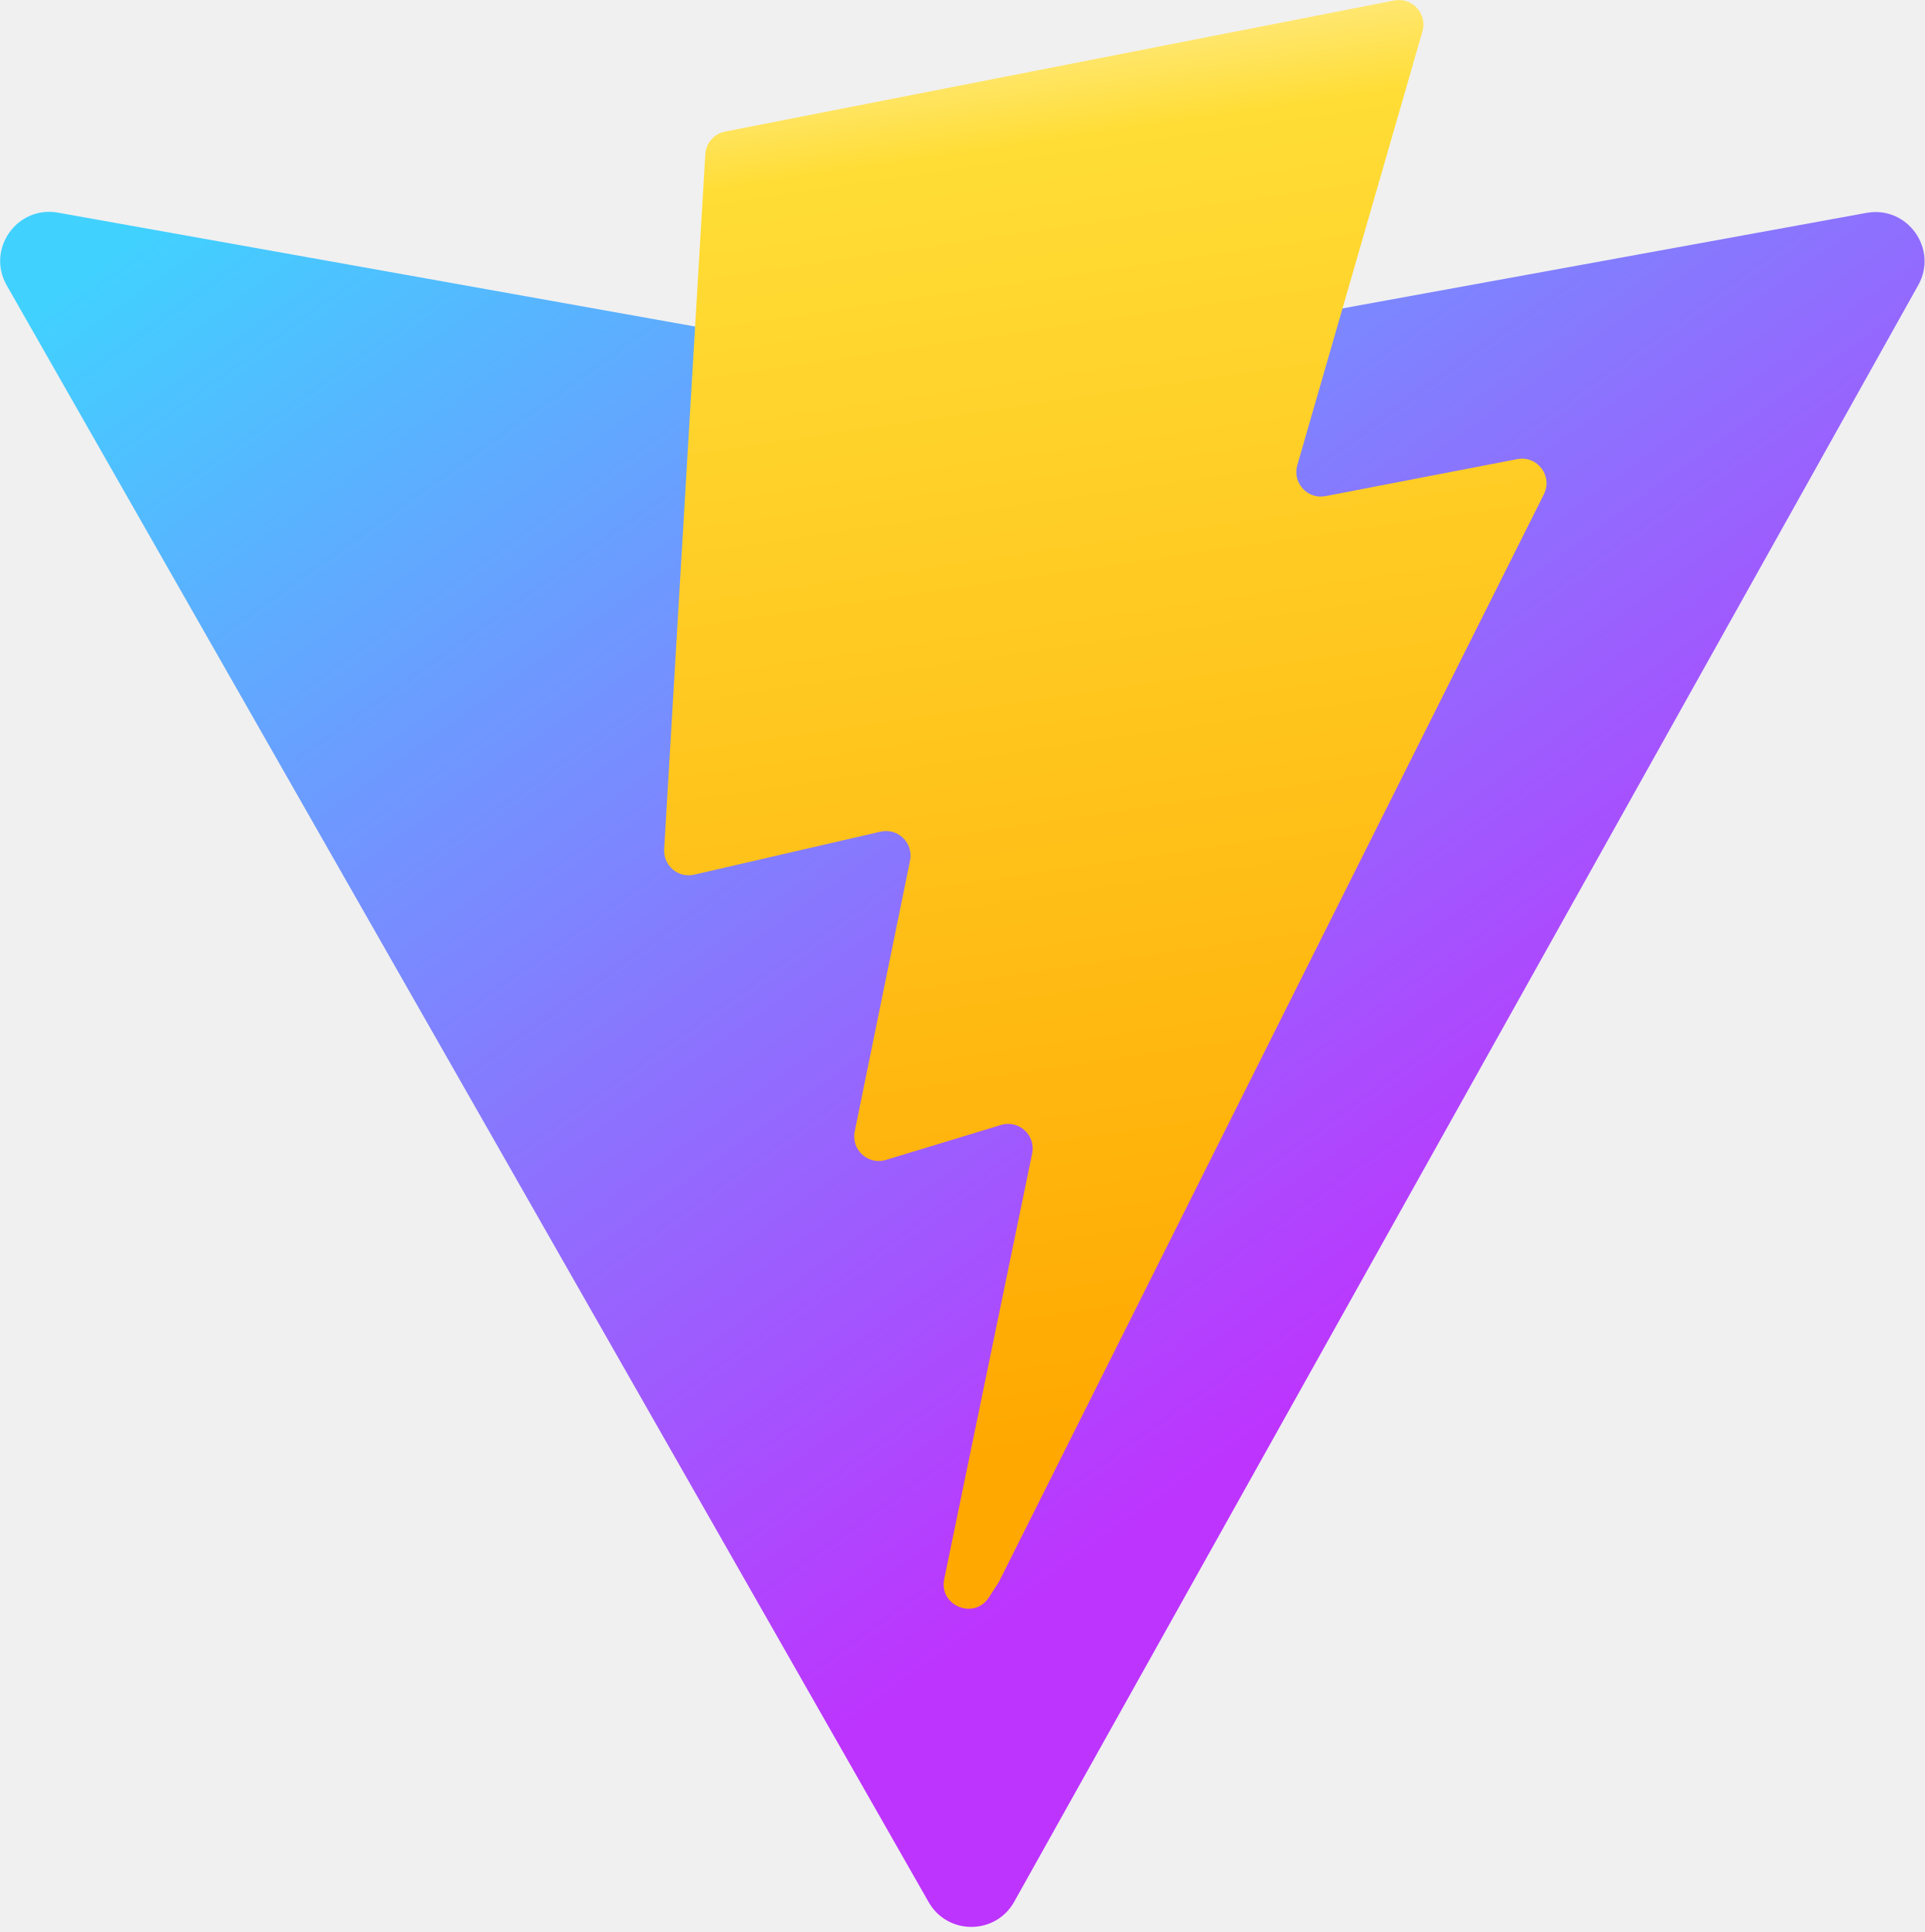
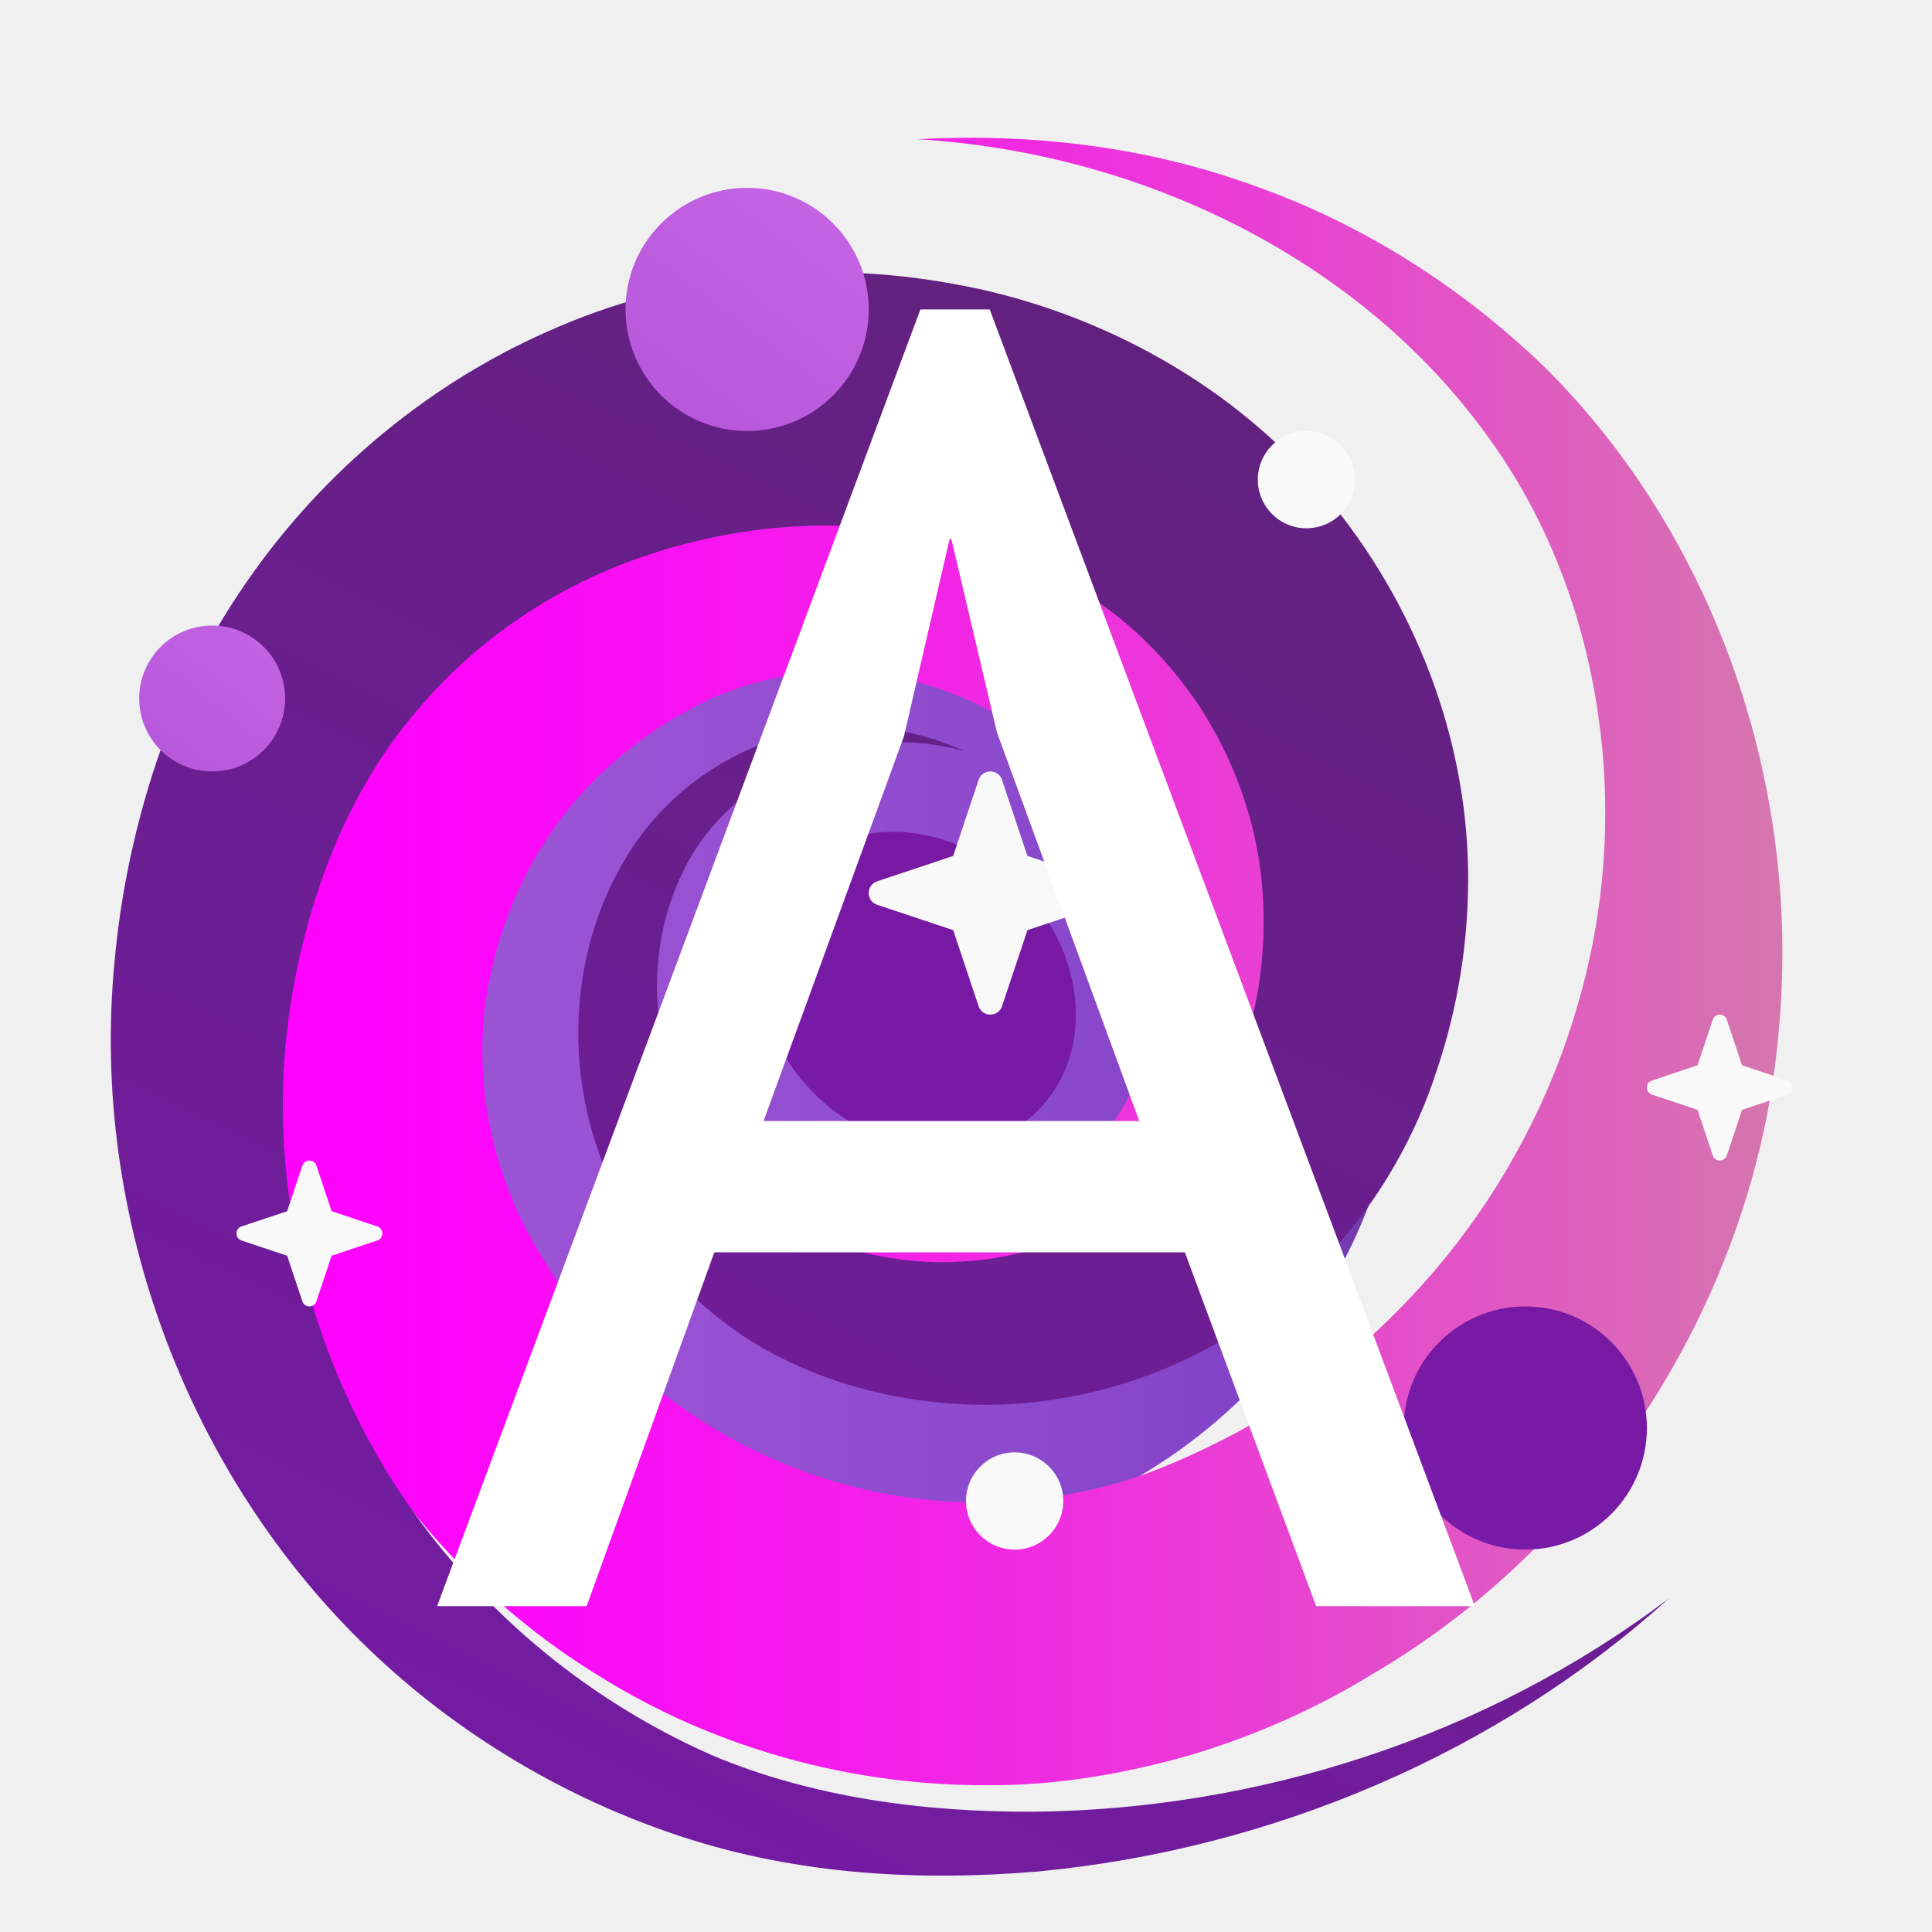
- <svg xmlns="http://www.w3.org/2000/svg" aria-hidden="true" role="img" class="iconify iconify--logos" width="31.88" height="32" preserveAspectRatio="xMidYMid meet" viewBox="0 0 256 257">
+ <svg xmlns="http://www.w3.org/2000/svg" version="1.1" width="32px" height="32px" viewBox="0,0,256,256">
  <defs>
-     <linearGradient id="IconifyId1813088fe1fbc01fb466" x1="-.828%" x2="57.636%" y1="7.652%" y2="78.411%">
-       <stop offset="0%" stop-color="#41D1FF" />
-       <stop offset="100%" stop-color="#BD34FE" />
+     <linearGradient x1="11" y1="25" x2="33" y2="25" gradientUnits="userSpaceOnUse" id="color-1">
+       <stop offset="0.002" stop-color="#9c55d4" />
+       <stop offset="0.003" stop-color="#9c55d4" />
+       <stop offset="0.337" stop-color="#9751d2" />
+       <stop offset="0.737" stop-color="#8847cb" />
+       <stop offset="0.848" stop-color="#8343c8" />
+       <stop offset="0.89" stop-color="#8042c3" />
+       <stop offset="0.938" stop-color="#773db6" />
+       <stop offset="0.988" stop-color="#68369f" />
+       <stop offset="1" stop-color="#643499" />
    </linearGradient>
-     <linearGradient id="IconifyId1813088fe1fbc01fb467" x1="43.376%" x2="50.316%" y1="2.242%" y2="89.03%">
-       <stop offset="0%" stop-color="#FFEA83" />
-       <stop offset="8.333%" stop-color="#FFDD35" />
-       <stop offset="100%" stop-color="#FFA800" />
+     <linearGradient x1="9.521" y1="23.908" x2="40.786" y2="23.908" gradientUnits="userSpaceOnUse" id="color-2">
+       <stop offset="0" stop-color="#ff00ff" />
+       <stop offset="0.148" stop-color="#fd07fa" />
+       <stop offset="0.36" stop-color="#f61aed" />
+       <stop offset="0.612" stop-color="#eb39d8" />
+       <stop offset="0.892" stop-color="#dc64ba" />
+       <stop offset="1" stop-color="#d577ad" />
+     </linearGradient>
+     <linearGradient x1="33.284" y1="7.092" x2="13.497" y2="47.432" gradientUnits="userSpaceOnUse" id="color-3">
+       <stop offset="0" stop-color="#5f2278" />
+       <stop offset="1" stop-color="#771aa9" />
+     </linearGradient>
+     <linearGradient x1="21.781" y1="7.469" x2="16.93" y2="13.916" gradientUnits="userSpaceOnUse" id="color-4">
+       <stop offset="0" stop-color="#c767e6" />
+       <stop offset="1" stop-color="#b353d7" />
+     </linearGradient>
+     <linearGradient x1="24.867" y1="21.071" x2="21.357" y2="27.518" gradientUnits="userSpaceOnUse" id="color-5">
+       <stop offset="0" stop-color="#7819a2" />
+       <stop offset="1" stop-color="#771aa9" />
+     </linearGradient>
+     <linearGradient x1="37.158" y1="29.908" x2="34.094" y2="36.546" gradientUnits="userSpaceOnUse" id="color-6">
+       <stop offset="0" stop-color="#7819a2" />
+       <stop offset="1" stop-color="#771aa9" />
+     </linearGradient>
+     <linearGradient x1="10.285" y1="16.237" x2="6.71" y2="20.769" gradientUnits="userSpaceOnUse" id="color-7">
+       <stop offset="0" stop-color="#c767e6" />
+       <stop offset="1" stop-color="#b353d7" />
    </linearGradient>
  </defs>
-   <path fill="url(#IconifyId1813088fe1fbc01fb466)" d="M255.153 37.938L134.897 252.976c-2.483 4.44-8.862 4.466-11.382.048L.875 37.958c-2.746-4.814 1.371-10.646 6.827-9.67l120.385 21.517a6.537 6.537 0 0 0 2.322-.004l117.867-21.483c5.438-.991 9.574 4.796 6.877 9.62Z" />
-   <path fill="url(#IconifyId1813088fe1fbc01fb467)" d="M185.432.063L96.44 17.501a3.268 3.268 0 0 0-2.634 3.014l-5.474 92.456a3.268 3.268 0 0 0 3.997 3.378l24.777-5.718c2.318-.535 4.413 1.507 3.936 3.838l-7.361 36.047c-.495 2.426 1.782 4.5 4.151 3.78l15.304-4.649c2.372-.72 4.652 1.36 4.15 3.788l-11.698 56.621c-.732 3.542 3.979 5.473 5.943 2.437l1.313-2.028l72.516-144.72c1.215-2.423-.88-5.186-3.54-4.672l-25.505 4.922c-2.396.462-4.435-1.77-3.759-4.114l16.646-57.705c.677-2.35-1.37-4.583-3.769-4.113Z" />
+   <g transform="translate(-26.66667,-26.66667) scale(1.20833,1.20833)">
+     <g fill="none" fill-rule="nonzero" stroke="none" stroke-width="1" stroke-linecap="butt" stroke-linejoin="miter" stroke-miterlimit="10" stroke-dasharray="" stroke-dashoffset="0" font-family="none" font-weight="none" font-size="none" text-anchor="none" style="mix-blend-mode: normal">
+       <g transform="scale(5.33333,5.33333)">
+         <circle cx="22" cy="25" r="11" fill="url(#color-1)" />
+         <path d="M23,7c2.289,-0.124 4.647,0.134 6.87,0.937c2.23,0.777 4.302,2.076 6.053,3.774c3.48,3.47 5.314,8.645 4.768,13.833c-0.497,5.178 -3.609,10.234 -8.295,12.992c-1.133,0.701 -2.411,1.278 -3.769,1.685c-1.351,0.386 -2.757,0.631 -4.168,0.623c-2.82,0.015 -5.63,-0.763 -8.003,-2.246c-2.384,-1.457 -4.33,-3.608 -5.54,-6.073c-1.254,-2.463 -1.722,-5.476 -1.159,-8.196c1.086,-5.475 5.919,-9.951 11.65,-9.754c2.767,0.119 5.439,1.476 7.08,3.647c0.819,1.077 1.431,2.287 1.701,3.655c0.25,1.348 0.148,2.748 -0.309,3.999c-0.871,2.537 -3.143,4.417 -5.692,4.736c-2.571,0.34 -5.045,-1.325 -5.766,-3.525c1.15,2.03 3.586,2.958 5.561,2.387c1.966,-0.569 3.498,-2.316 3.875,-4.197c0.213,-0.941 0.144,-1.918 -0.138,-2.794c-0.298,-0.856 -0.825,-1.699 -1.466,-2.383c-1.286,-1.372 -3.118,-2.169 -4.94,-2.146c-0.908,0.005 -1.803,0.204 -2.621,0.578c-0.834,0.4 -1.629,0.953 -2.289,1.602c-1.33,1.313 -2.121,3.093 -2.313,4.881c-0.163,1.819 0.285,3.544 1.262,5.086c0.969,1.573 2.351,2.818 3.925,3.672c1.58,0.842 3.361,1.29 5.128,1.249c0.882,-0.013 1.762,-0.132 2.616,-0.365c0.844,-0.235 1.671,-0.607 2.522,-1.051c3.291,-1.805 5.928,-4.952 7.037,-8.818c0.564,-1.922 0.72,-4.008 0.4,-6.076c-0.318,-2.081 -1.097,-4.089 -2.408,-5.81c-2.606,-3.479 -6.992,-5.625 -11.572,-5.902z" fill="url(#color-2)" />
+         <path d="M38.447,37.007c-3.515,3.173 -8.142,5.155 -12.977,5.612c-2.417,0.201 -4.907,0.074 -7.325,-0.72c-2.369,-0.779 -4.598,-2.096 -6.436,-3.865c-3.677,-3.533 -5.727,-8.842 -5.216,-14.123c0.118,-1.316 0.386,-2.622 0.79,-3.888c0.419,-1.293 1.007,-2.558 1.782,-3.707c1.534,-2.307 3.738,-4.214 6.326,-5.359c2.58,-1.159 5.542,-1.502 8.34,-0.983c2.744,0.478 5.564,1.917 7.47,4.137c1.925,2.186 3.071,5.016 3.122,7.883c0.026,1.43 -0.202,2.855 -0.655,4.188c-0.431,1.332 -1.193,2.664 -2.172,3.714c-1.954,2.154 -4.854,3.274 -7.642,3.112c-1.404,-0.081 -2.734,-0.434 -3.979,-1.119c-1.225,-0.705 -2.25,-1.724 -2.91,-2.93c-1.364,-2.4 -1.221,-5.457 0.312,-7.592c0.777,-1.062 1.907,-1.806 3.117,-2.126c1.217,-0.32 2.501,-0.155 3.572,0.342c-2.315,-0.652 -4.775,0.491 -5.74,2.388c-0.987,1.906 -0.649,4.287 0.525,5.866c0.581,0.809 1.386,1.411 2.263,1.781c0.882,0.341 1.912,0.521 2.867,0.461c1.944,-0.088 3.753,-1.094 4.855,-2.557c1.111,-1.416 1.526,-3.435 1.342,-5.285c-0.192,-1.86 -1.057,-3.615 -2.35,-4.879c-1.292,-1.291 -2.971,-1.99 -4.875,-2.283c-1.858,-0.291 -3.772,-0.096 -5.566,0.533c-1.795,0.626 -3.453,1.749 -4.685,3.272c-0.626,0.755 -1.13,1.611 -1.532,2.53c-0.405,0.954 -0.702,1.955 -0.888,2.982c-0.778,4.107 0.453,8.64 3.323,11.934c1.421,1.654 3.232,3.001 5.277,3.904c2.024,0.854 4.335,1.174 6.625,1.159c4.595,-0.049 9.26,-1.525 13.04,-4.382z" fill="url(#color-3)" />
+         <circle cx="19.5" cy="10.5" r="2.5" fill="url(#color-4)" />
+         <path d="M25.121,22.379c1.367,1.367 1.525,3.425 0.354,4.596c-1.172,1.172 -3.229,1.013 -4.596,-0.354c-1.367,-1.367 -1.525,-3.425 -0.354,-4.596c1.172,-1.171 3.229,-1.013 4.596,0.354z" fill="url(#color-5)" />
+         <circle cx="35.5" cy="33.5" r="2.5" fill="url(#color-6)" />
+         <circle cx="31" cy="14" r="1" fill="#f9f9f9" />
+         <circle cx="8.5" cy="18.5" r="1.5" fill="url(#color-7)" />
+         <circle cx="25" cy="35" r="1" fill="#f9f9f9" />
+         <path d="M10.644,28.104l0.313,0.938l0.938,0.313c0.139,0.046 0.139,0.243 0,0.289l-0.938,0.313l-0.313,0.938c-0.046,0.139 -0.243,0.139 -0.289,0l-0.313,-0.938l-0.938,-0.313c-0.139,-0.046 -0.139,-0.243 0,-0.289l0.938,-0.313l0.313,-0.938c0.047,-0.139 0.244,-0.139 0.289,0z" fill="#f9f9f9" />
+         <path d="M39.644,25.104l0.313,0.938l0.938,0.313c0.139,0.046 0.139,0.243 0,0.289l-0.938,0.313l-0.313,0.938c-0.047,0.139 -0.243,0.139 -0.289,0l-0.313,-0.938l-0.938,-0.313c-0.139,-0.046 -0.139,-0.243 0,-0.289l0.938,-0.313l0.313,-0.938c0.047,-0.139 0.244,-0.139 0.289,0z" fill="#f9f9f9" />
+         <path d="M24.741,20.174l0.522,1.563l1.563,0.522c0.232,0.077 0.232,0.405 0,0.482l-1.563,0.522l-0.522,1.563c-0.077,0.232 -0.405,0.232 -0.482,0l-0.522,-1.563l-1.563,-0.522c-0.232,-0.077 -0.232,-0.405 0,-0.482l1.563,-0.522l0.522,-1.563c0.078,-0.232 0.406,-0.232 0.482,0z" fill="#f9f9f9" />
+       </g>
+     </g>
+     <g fill="#ffffff" fill-rule="nonzero" stroke="none" stroke-width="1" stroke-linecap="butt" stroke-linejoin="miter" stroke-miterlimit="10" stroke-dasharray="" stroke-dashoffset="0" font-family="none" font-weight="none" font-size="none" text-anchor="none" style="mix-blend-mode: normal">
+       <g id="text">
+         <path d="M166.4,198.2l-14.4,-38.8h-51.6l-14,38.8h-16.4l53,-142.2h7.6l53.2,142.2zM121.2,102.8l-15.4,42.2h41.2l-15.6,-42.6l-5,-21.2h-0.2z" />
+       </g>
+     </g>
+   </g>
</svg>
